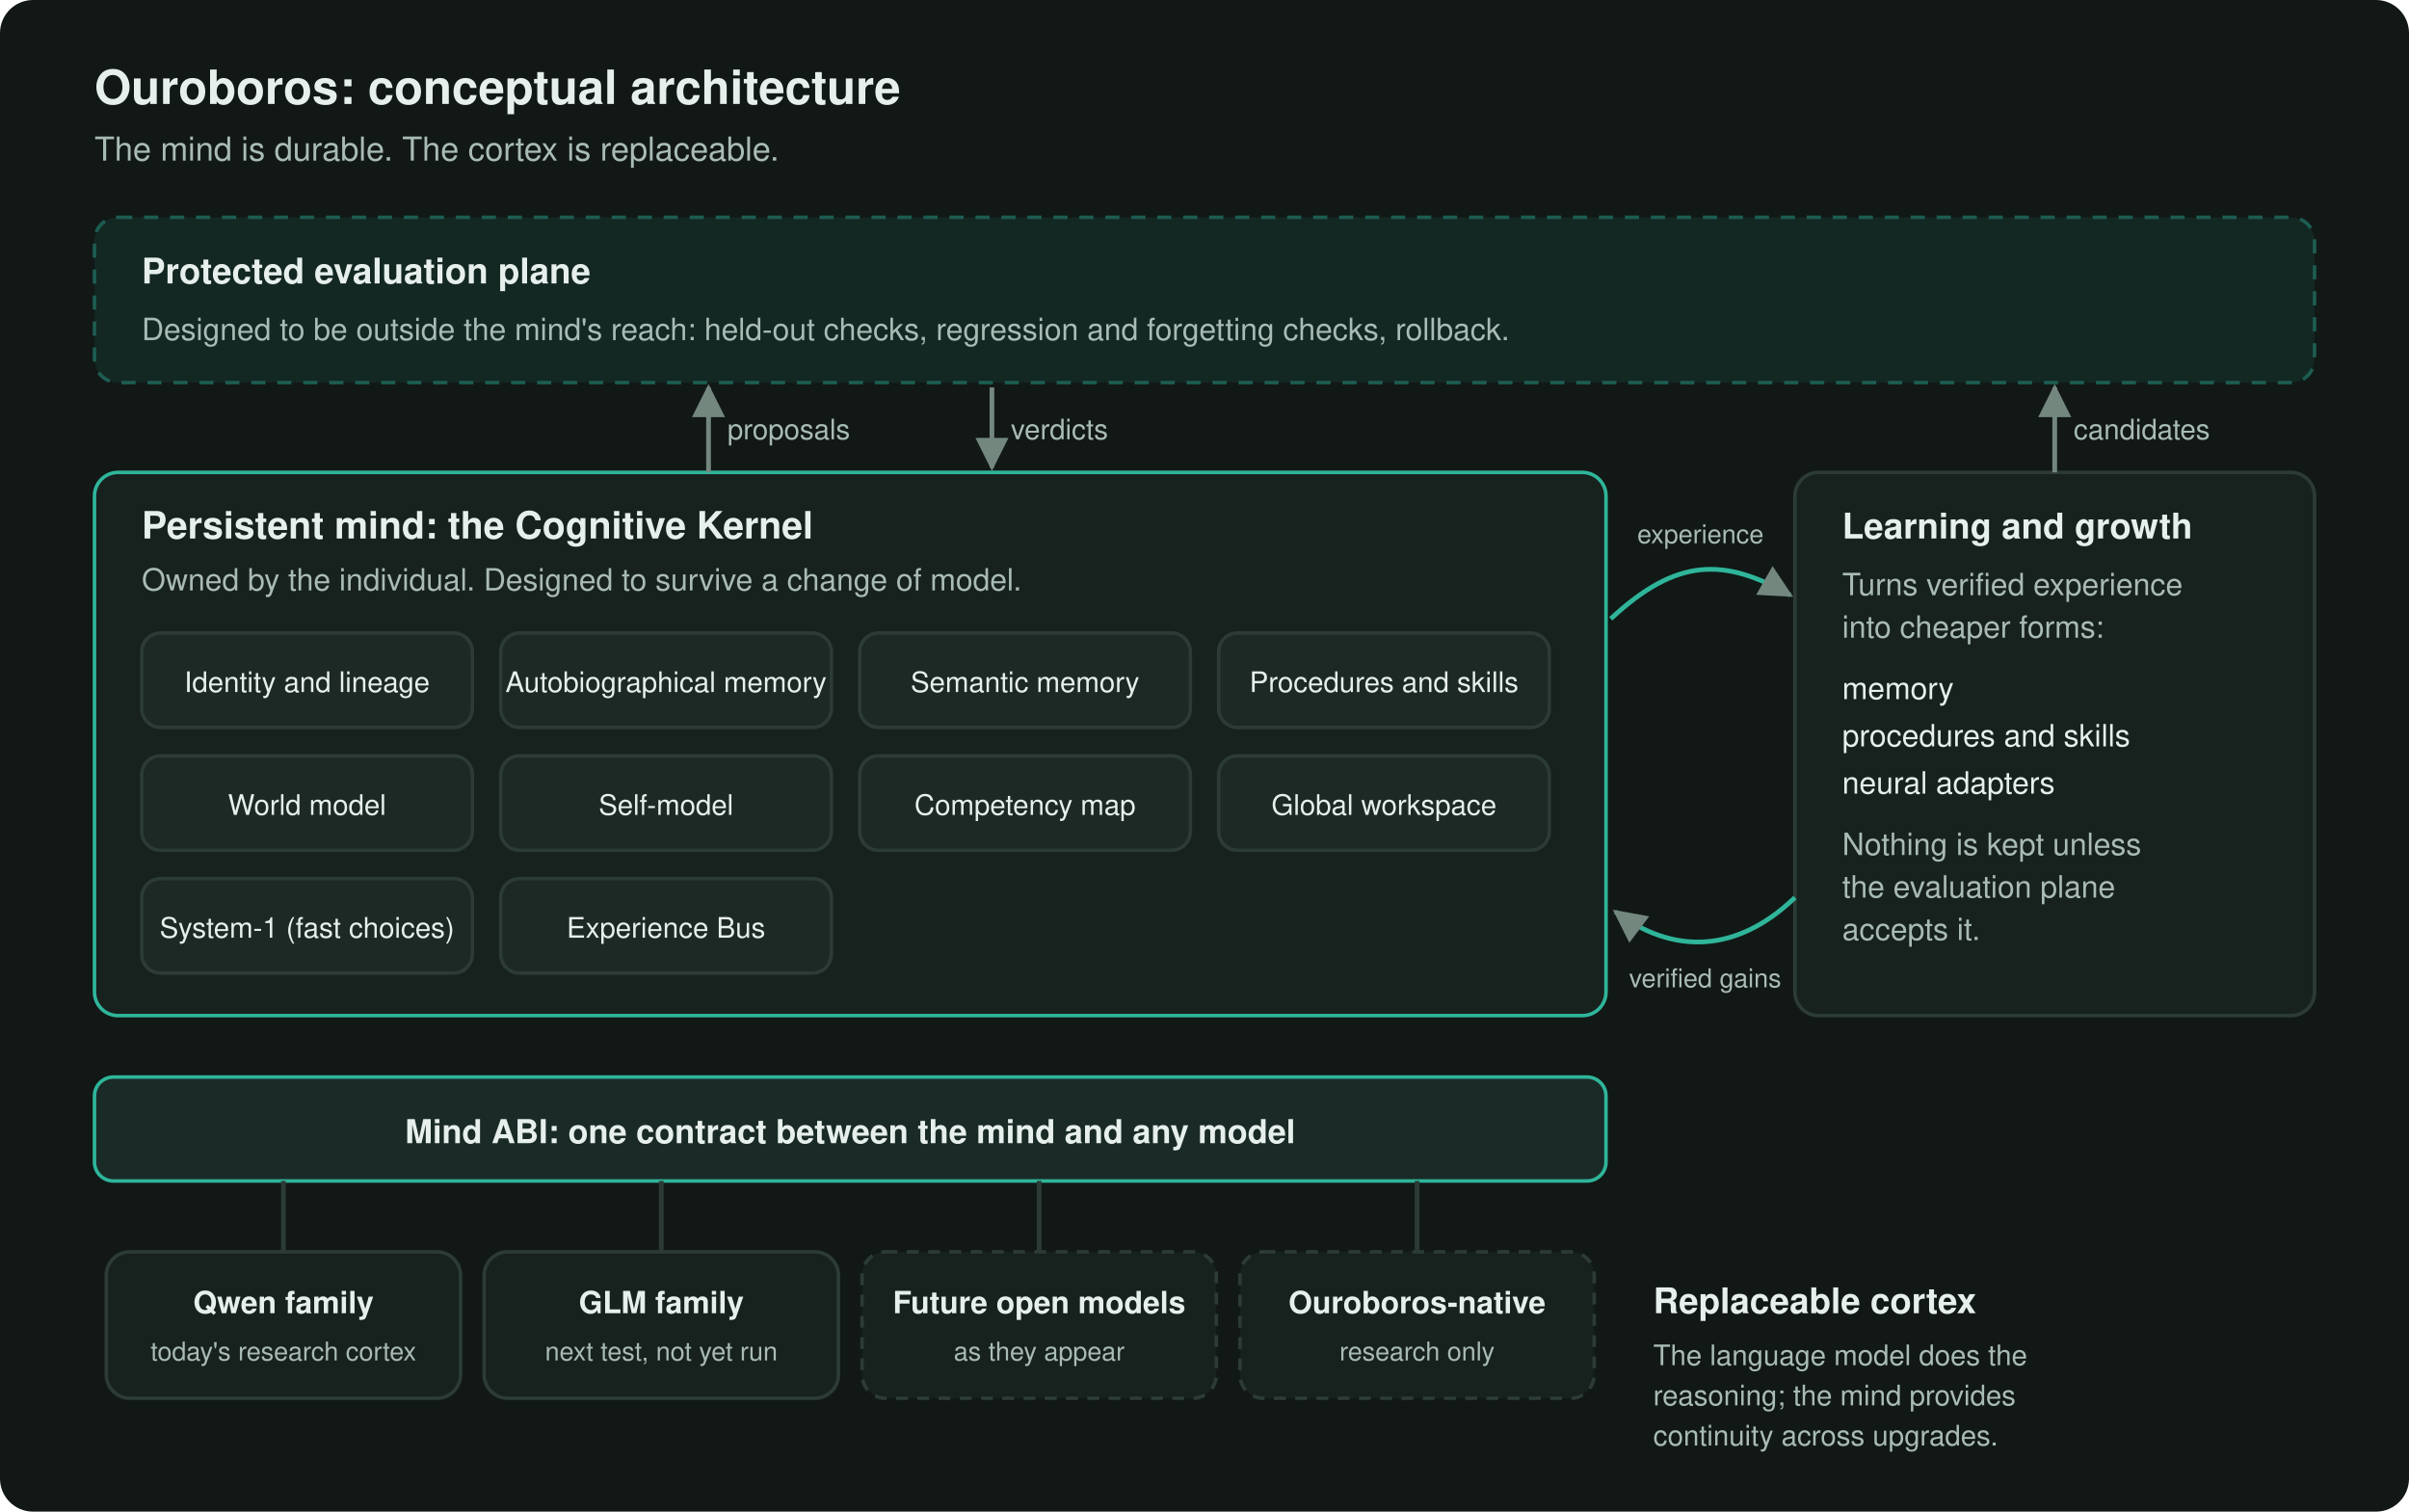
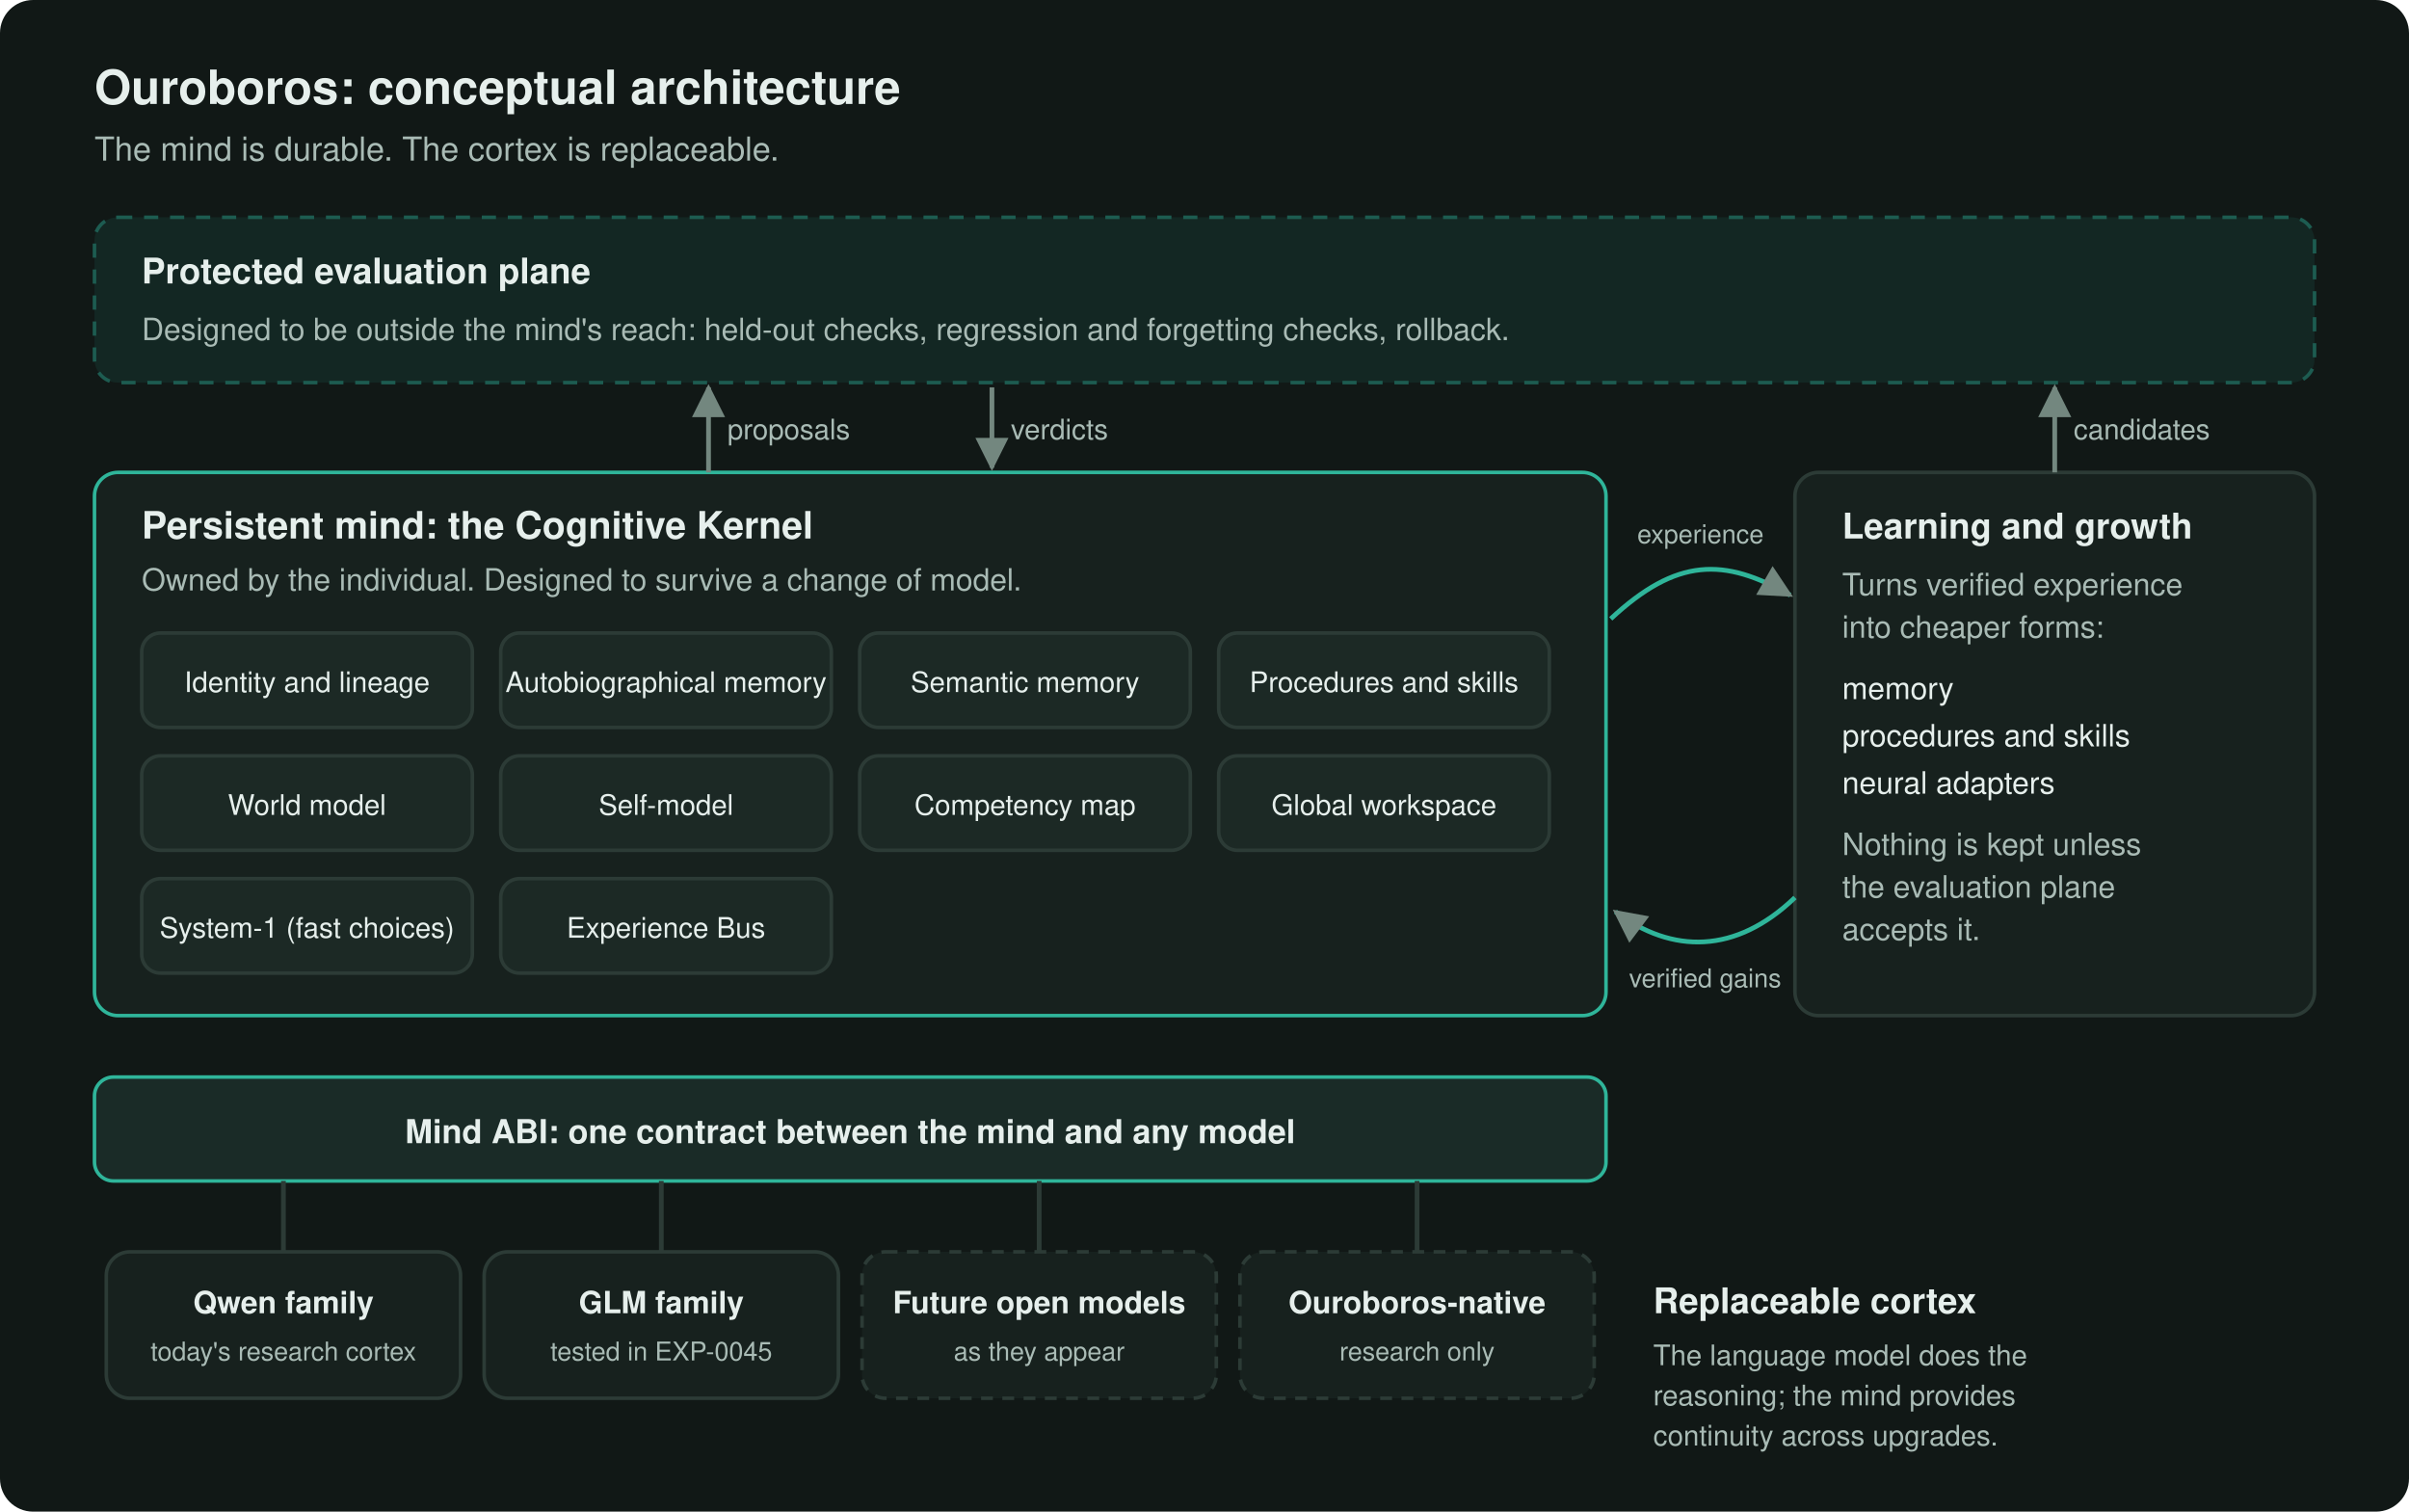
<svg xmlns="http://www.w3.org/2000/svg" width="1020" height="640" viewBox="0 0 1020 640" role="img" aria-labelledby="t d">
  <rect width="1020" height="640" rx="14" fill="#111816" />
  <defs>
    <marker id="ah" viewBox="0 0 10 10" refX="9" refY="5" markerWidth="7" markerHeight="7" orient="auto-start-reverse">
      <path d="M0,0 L10,5 L0,10 z" fill="#73877f" />
    </marker>
  </defs>
  <text x="40" y="44" font-family="-apple-system, 'Segoe UI', Helvetica, Arial, sans-serif" font-size="20" fill="#e6efec" text-anchor="start" font-weight="600">Ouroboros: conceptual architecture</text>
  <text x="40" y="68" font-family="-apple-system, 'Segoe UI', Helvetica, Arial, sans-serif" font-size="14" fill="#a9bbb5" text-anchor="start" font-weight="400">The mind is durable. The cortex is replaceable.</text>
  <rect x="40" y="92" width="940" height="70" rx="10" fill="#132723" stroke="#1d5c51" stroke-width="1.5" stroke-dasharray="6 5" />
  <text x="60" y="120" font-family="-apple-system, 'Segoe UI', Helvetica, Arial, sans-serif" font-size="15" fill="#e6efec" text-anchor="start" font-weight="600">Protected evaluation plane</text>
  <text x="60" y="144" font-family="-apple-system, 'Segoe UI', Helvetica, Arial, sans-serif" font-size="13" fill="#a9bbb5" text-anchor="start" font-weight="400">Designed to be outside the mind's reach: held-out checks, regression and forgetting checks, rollback.</text>
  <rect x="40" y="200" width="640" height="230" rx="10" fill="#17211e" stroke="#2fb59a" stroke-width="1.5" />
  <text x="60" y="228" font-family="-apple-system, 'Segoe UI', Helvetica, Arial, sans-serif" font-size="16" fill="#e6efec" text-anchor="start" font-weight="600">Persistent mind: the Cognitive Kernel</text>
  <text x="60" y="250" font-family="-apple-system, 'Segoe UI', Helvetica, Arial, sans-serif" font-size="13" fill="#a9bbb5" text-anchor="start" font-weight="400">Owned by the individual. Designed to survive a change of model.</text>
  <rect x="60" y="268" width="140" height="40" rx="8" fill="#1c2925" stroke="#2c3b36" stroke-width="1.5" />
  <text x="130.0" y="293" font-family="-apple-system, 'Segoe UI', Helvetica, Arial, sans-serif" font-size="12" fill="#e6efec" text-anchor="middle" font-weight="400">Identity and lineage</text>
  <rect x="212" y="268" width="140" height="40" rx="8" fill="#1c2925" stroke="#2c3b36" stroke-width="1.5" />
  <text x="282.0" y="293" font-family="-apple-system, 'Segoe UI', Helvetica, Arial, sans-serif" font-size="12" fill="#e6efec" text-anchor="middle" font-weight="400">Autobiographical memory</text>
  <rect x="364" y="268" width="140" height="40" rx="8" fill="#1c2925" stroke="#2c3b36" stroke-width="1.5" />
  <text x="434.0" y="293" font-family="-apple-system, 'Segoe UI', Helvetica, Arial, sans-serif" font-size="12" fill="#e6efec" text-anchor="middle" font-weight="400">Semantic memory</text>
  <rect x="516" y="268" width="140" height="40" rx="8" fill="#1c2925" stroke="#2c3b36" stroke-width="1.5" />
  <text x="586.0" y="293" font-family="-apple-system, 'Segoe UI', Helvetica, Arial, sans-serif" font-size="12" fill="#e6efec" text-anchor="middle" font-weight="400">Procedures and skills</text>
  <rect x="60" y="320" width="140" height="40" rx="8" fill="#1c2925" stroke="#2c3b36" stroke-width="1.5" />
  <text x="130.0" y="345" font-family="-apple-system, 'Segoe UI', Helvetica, Arial, sans-serif" font-size="12" fill="#e6efec" text-anchor="middle" font-weight="400">World model</text>
  <rect x="212" y="320" width="140" height="40" rx="8" fill="#1c2925" stroke="#2c3b36" stroke-width="1.5" />
  <text x="282.0" y="345" font-family="-apple-system, 'Segoe UI', Helvetica, Arial, sans-serif" font-size="12" fill="#e6efec" text-anchor="middle" font-weight="400">Self-model</text>
  <rect x="364" y="320" width="140" height="40" rx="8" fill="#1c2925" stroke="#2c3b36" stroke-width="1.5" />
  <text x="434.0" y="345" font-family="-apple-system, 'Segoe UI', Helvetica, Arial, sans-serif" font-size="12" fill="#e6efec" text-anchor="middle" font-weight="400">Competency map</text>
  <rect x="516" y="320" width="140" height="40" rx="8" fill="#1c2925" stroke="#2c3b36" stroke-width="1.5" />
  <text x="586.0" y="345" font-family="-apple-system, 'Segoe UI', Helvetica, Arial, sans-serif" font-size="12" fill="#e6efec" text-anchor="middle" font-weight="400">Global workspace</text>
  <rect x="60" y="372" width="140" height="40" rx="8" fill="#1c2925" stroke="#2c3b36" stroke-width="1.5" />
  <text x="130.0" y="397" font-family="-apple-system, 'Segoe UI', Helvetica, Arial, sans-serif" font-size="12" fill="#e6efec" text-anchor="middle" font-weight="400">System-1 (fast choices)</text>
  <rect x="212" y="372" width="140" height="40" rx="8" fill="#1c2925" stroke="#2c3b36" stroke-width="1.5" />
  <text x="282.0" y="397" font-family="-apple-system, 'Segoe UI', Helvetica, Arial, sans-serif" font-size="12" fill="#e6efec" text-anchor="middle" font-weight="400">Experience Bus</text>
  <rect x="760" y="200" width="220" height="230" rx="10" fill="#17211e" stroke="#2c3b36" stroke-width="1.5" />
  <text x="780" y="228" font-family="-apple-system, 'Segoe UI', Helvetica, Arial, sans-serif" font-size="15" fill="#e6efec" text-anchor="start" font-weight="600">Learning and growth</text>
  <text x="780" y="252" font-family="-apple-system, 'Segoe UI', Helvetica, Arial, sans-serif" font-size="13" fill="#a9bbb5" text-anchor="start" font-weight="400">Turns verified experience</text>
  <text x="780" y="270" font-family="-apple-system, 'Segoe UI', Helvetica, Arial, sans-serif" font-size="13" fill="#a9bbb5" text-anchor="start" font-weight="400">into cheaper forms:</text>
  <text x="780" y="296" font-family="-apple-system, 'Segoe UI', Helvetica, Arial, sans-serif" font-size="13" fill="#e6efec" text-anchor="start" font-weight="400">memory</text>
  <text x="780" y="316" font-family="-apple-system, 'Segoe UI', Helvetica, Arial, sans-serif" font-size="13" fill="#e6efec" text-anchor="start" font-weight="400">procedures and skills</text>
  <text x="780" y="336" font-family="-apple-system, 'Segoe UI', Helvetica, Arial, sans-serif" font-size="13" fill="#e6efec" text-anchor="start" font-weight="400">neural adapters</text>
  <text x="780" y="362" font-family="-apple-system, 'Segoe UI', Helvetica, Arial, sans-serif" font-size="13" fill="#a9bbb5" text-anchor="start" font-weight="400">Nothing is kept unless</text>
  <text x="780" y="380" font-family="-apple-system, 'Segoe UI', Helvetica, Arial, sans-serif" font-size="13" fill="#a9bbb5" text-anchor="start" font-weight="400">the evaluation plane</text>
  <text x="780" y="398" font-family="-apple-system, 'Segoe UI', Helvetica, Arial, sans-serif" font-size="13" fill="#a9bbb5" text-anchor="start" font-weight="400">accepts it.</text>
  <path d="M682,262 C710,236 730,236 758,252" fill="none" stroke="#2fb59a" stroke-width="2" marker-end="url(#ah)" />
  <text x="720" y="230" font-family="-apple-system, 'Segoe UI', Helvetica, Arial, sans-serif" font-size="11" fill="#a9bbb5" text-anchor="middle" font-weight="400">experience</text>
  <path d="M760,380 C735,404 708,404 684,386" fill="none" stroke="#2fb59a" stroke-width="2" marker-end="url(#ah)" />
  <text x="722" y="418" font-family="-apple-system, 'Segoe UI', Helvetica, Arial, sans-serif" font-size="11" fill="#a9bbb5" text-anchor="middle" font-weight="400">verified gains</text>
  <line x1="300" y1="200" x2="300" y2="164" stroke="#73877f" stroke-width="2" marker-end="url(#ah)" />
  <text x="308" y="186" font-family="-apple-system, 'Segoe UI', Helvetica, Arial, sans-serif" font-size="12" fill="#a9bbb5" text-anchor="start" font-weight="400">proposals</text>
  <line x1="420" y1="164" x2="420" y2="198" stroke="#73877f" stroke-width="2" marker-end="url(#ah)" />
  <text x="428" y="186" font-family="-apple-system, 'Segoe UI', Helvetica, Arial, sans-serif" font-size="12" fill="#a9bbb5" text-anchor="start" font-weight="400">verdicts</text>
  <line x1="870" y1="200" x2="870" y2="164" stroke="#73877f" stroke-width="2" marker-end="url(#ah)" />
  <text x="878" y="186" font-family="-apple-system, 'Segoe UI', Helvetica, Arial, sans-serif" font-size="12" fill="#a9bbb5" text-anchor="start" font-weight="400">candidates</text>
  <rect x="40" y="456" width="640" height="44" rx="8" fill="#1a2b27" stroke="#2fb59a" stroke-width="1.5" />
  <text x="360" y="484" font-family="-apple-system, 'Segoe UI', Helvetica, Arial, sans-serif" font-size="14" fill="#e6efec" text-anchor="middle" font-weight="600">Mind ABI: one contract between the mind and any model</text>
  <line x1="120" y1="500" x2="120" y2="530" stroke="#2c3b36" stroke-width="2" />
  <line x1="280" y1="500" x2="280" y2="530" stroke="#2c3b36" stroke-width="2" />
  <line x1="440" y1="500" x2="440" y2="530" stroke="#2c3b36" stroke-width="2" />
  <line x1="600" y1="500" x2="600" y2="530" stroke="#2c3b36" stroke-width="2" />
  <rect x="45" y="530" width="150" height="62" rx="10" fill="#17211e" stroke="#2c3b36" stroke-width="1.5" />
  <text x="120" y="556" font-family="-apple-system, 'Segoe UI', Helvetica, Arial, sans-serif" font-size="13" fill="#e6efec" text-anchor="middle" font-weight="600">Qwen family</text>
  <text x="120" y="576" font-family="-apple-system, 'Segoe UI', Helvetica, Arial, sans-serif" font-size="11" fill="#a9bbb5" text-anchor="middle" font-weight="400">today's research cortex</text>
  <rect x="205" y="530" width="150" height="62" rx="10" fill="#17211e" stroke="#2c3b36" stroke-width="1.5" />
  <text x="280" y="556" font-family="-apple-system, 'Segoe UI', Helvetica, Arial, sans-serif" font-size="13" fill="#e6efec" text-anchor="middle" font-weight="600">GLM family</text>
-   <text x="280" y="576" font-family="-apple-system, 'Segoe UI', Helvetica, Arial, sans-serif" font-size="11" fill="#a9bbb5" text-anchor="middle" font-weight="400">next test, not yet run</text>
+   <text x="280" y="576" font-family="-apple-system, 'Segoe UI', Helvetica, Arial, sans-serif" font-size="11" fill="#a9bbb5" text-anchor="middle" font-weight="400">tested in EXP-0045</text>
  <rect x="365" y="530" width="150" height="62" rx="10" fill="#17211e" stroke="#2c3b36" stroke-width="1.5" stroke-dasharray="5 4" />
  <text x="440" y="556" font-family="-apple-system, 'Segoe UI', Helvetica, Arial, sans-serif" font-size="13" fill="#e6efec" text-anchor="middle" font-weight="600">Future open models</text>
  <text x="440" y="576" font-family="-apple-system, 'Segoe UI', Helvetica, Arial, sans-serif" font-size="11" fill="#a9bbb5" text-anchor="middle" font-weight="400">as they appear</text>
  <rect x="525" y="530" width="150" height="62" rx="10" fill="#17211e" stroke="#2c3b36" stroke-width="1.5" stroke-dasharray="5 4" />
  <text x="600" y="556" font-family="-apple-system, 'Segoe UI', Helvetica, Arial, sans-serif" font-size="13" fill="#e6efec" text-anchor="middle" font-weight="600">Ouroboros-native</text>
  <text x="600" y="576" font-family="-apple-system, 'Segoe UI', Helvetica, Arial, sans-serif" font-size="11" fill="#a9bbb5" text-anchor="middle" font-weight="400">research only</text>
  <text x="700" y="556" font-family="-apple-system, 'Segoe UI', Helvetica, Arial, sans-serif" font-size="15" fill="#e6efec" text-anchor="start" font-weight="600">Replaceable cortex</text>
  <text x="700" y="578" font-family="-apple-system, 'Segoe UI', Helvetica, Arial, sans-serif" font-size="12" fill="#a9bbb5" text-anchor="start" font-weight="400">The language model does the</text>
  <text x="700" y="595" font-family="-apple-system, 'Segoe UI', Helvetica, Arial, sans-serif" font-size="12" fill="#a9bbb5" text-anchor="start" font-weight="400">reasoning; the mind provides</text>
  <text x="700" y="612" font-family="-apple-system, 'Segoe UI', Helvetica, Arial, sans-serif" font-size="12" fill="#a9bbb5" text-anchor="start" font-weight="400">continuity across upgrades.</text>
</svg>
